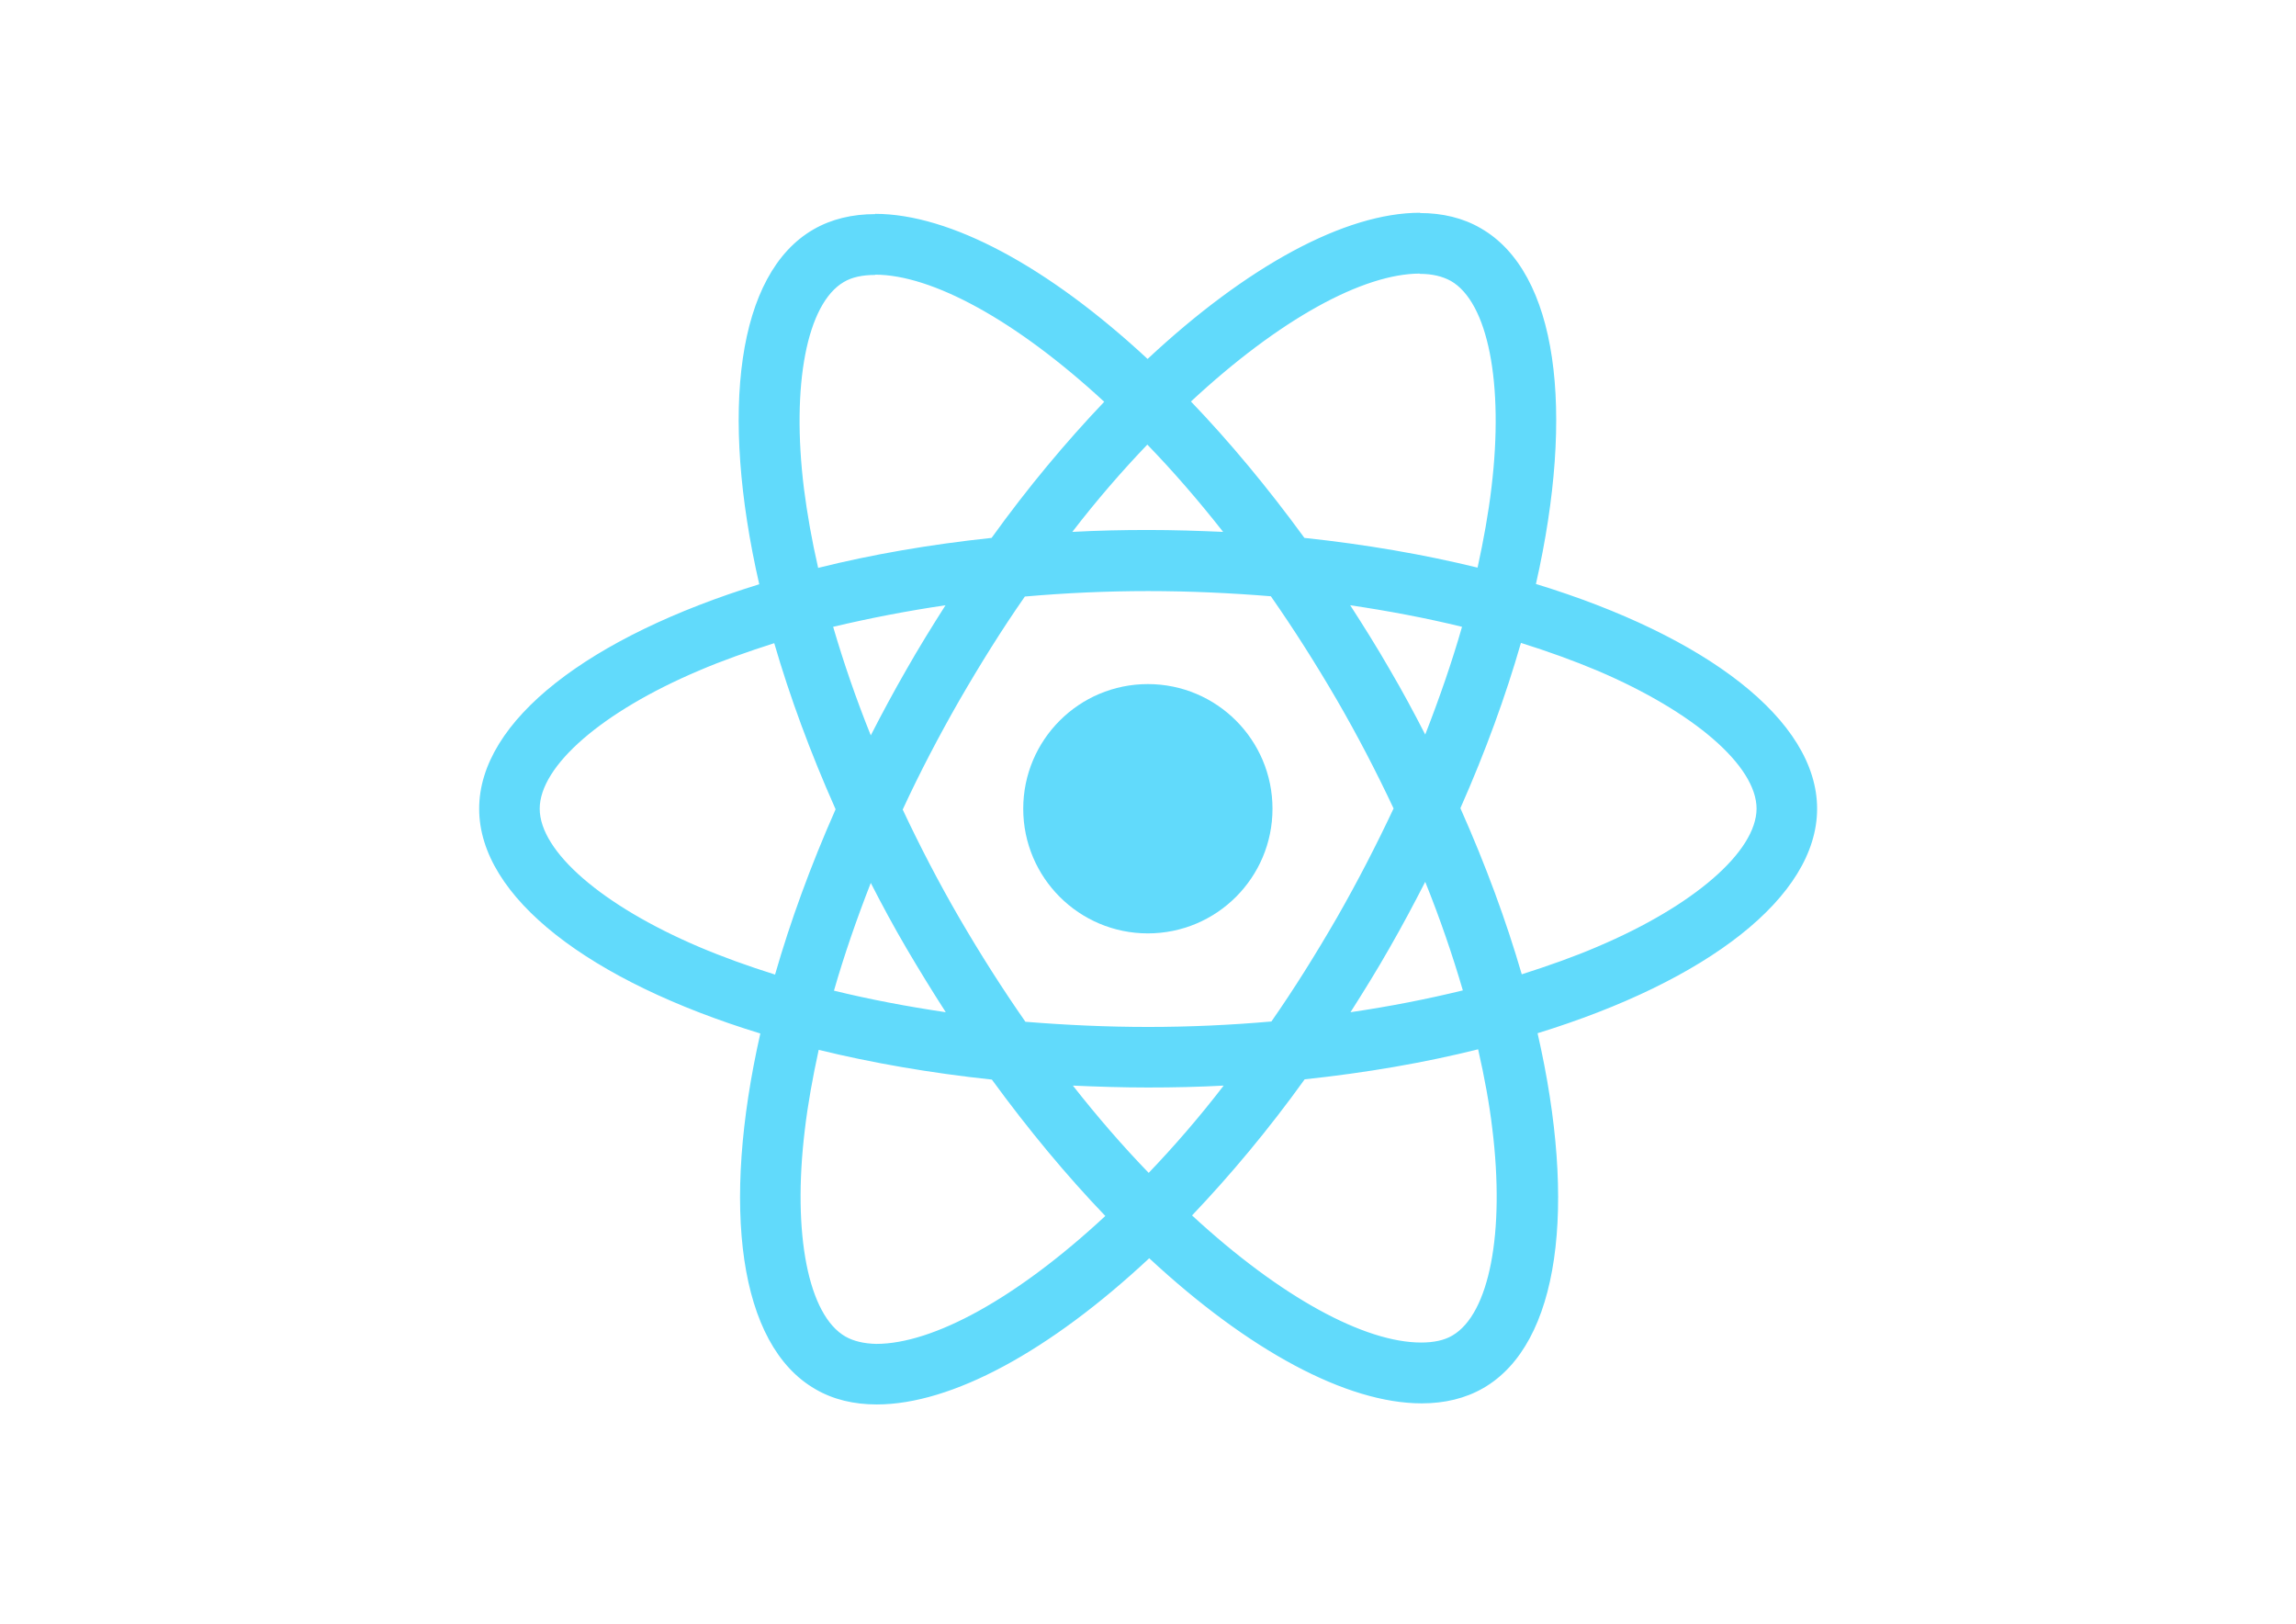
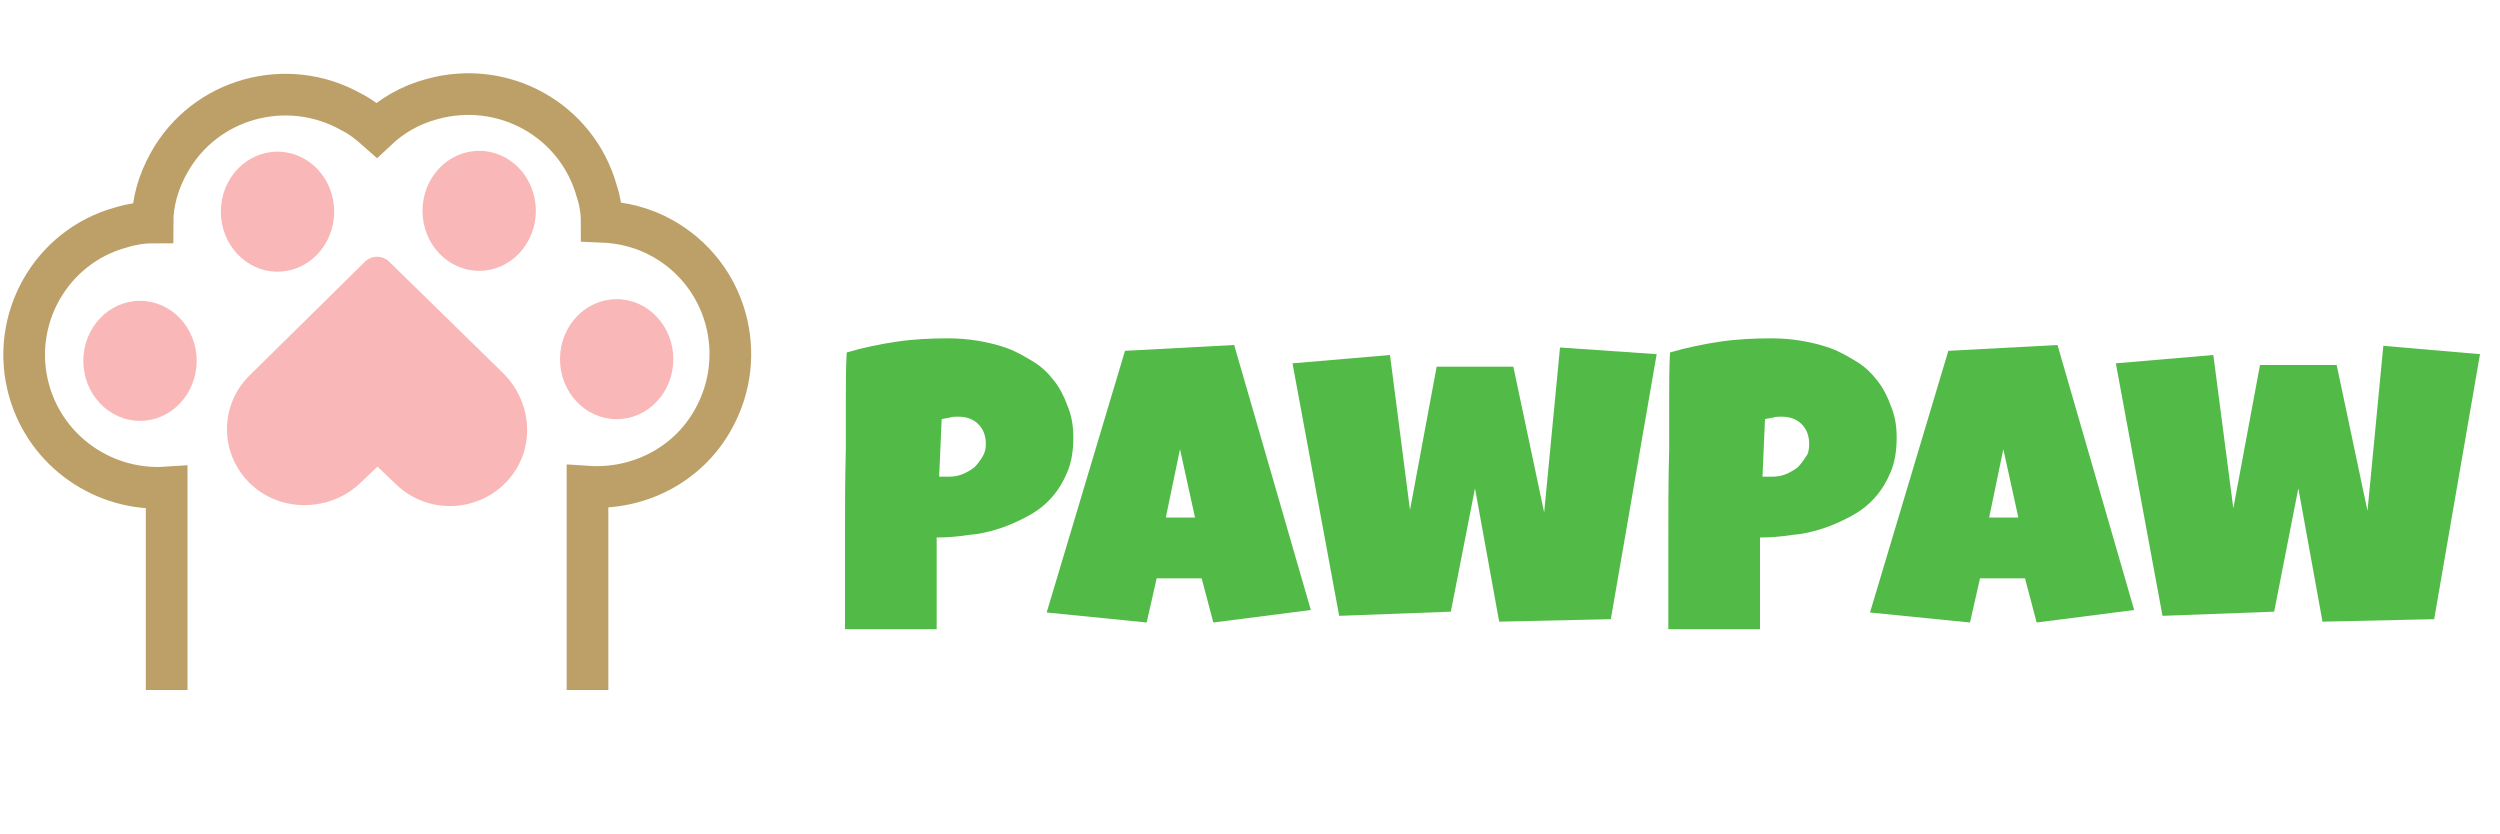
- <svg xmlns="http://www.w3.org/2000/svg" viewBox="0 0 841.9 595.3">
-   <g fill="#61DAFB">
-     <path d="M666.3 296.5c0-32.5-40.7-63.3-103.1-82.4 14.4-63.6 8-114.2-20.2-130.4-6.5-3.8-14.1-5.6-22.4-5.6v22.3c4.6 0 8.3.9 11.4 2.6 13.6 7.8 19.5 37.5 14.9 75.7-1.1 9.4-2.9 19.3-5.1 29.4-19.6-4.8-41-8.5-63.5-10.9-13.5-18.5-27.5-35.3-41.6-50 32.6-30.3 63.2-46.9 84-46.9V78c-27.5 0-63.5 19.6-99.9 53.6-36.4-33.8-72.4-53.2-99.9-53.2v22.3c20.7 0 51.4 16.5 84 46.6-14 14.7-28 31.4-41.3 49.9-22.6 2.4-44 6.1-63.6 11-2.3-10-4-19.7-5.2-29-4.7-38.2 1.1-67.9 14.6-75.8 3-1.8 6.9-2.6 11.5-2.6V78.5c-8.4 0-16 1.8-22.6 5.6-28.1 16.2-34.4 66.7-19.9 130.1-62.2 19.2-102.7 49.9-102.7 82.3 0 32.5 40.7 63.3 103.1 82.4-14.4 63.6-8 114.2 20.2 130.4 6.5 3.8 14.1 5.6 22.5 5.6 27.5 0 63.5-19.6 99.9-53.6 36.4 33.8 72.4 53.2 99.9 53.2 8.4 0 16-1.8 22.6-5.6 28.1-16.2 34.4-66.7 19.9-130.1 62-19.1 102.5-49.9 102.5-82.3zm-130.2-66.7c-3.7 12.9-8.3 26.2-13.5 39.5-4.1-8-8.4-16-13.1-24-4.6-8-9.5-15.8-14.4-23.4 14.2 2.1 27.9 4.7 41 7.9zm-45.8 106.5c-7.8 13.5-15.8 26.3-24.1 38.2-14.9 1.3-30 2-45.2 2-15.1 0-30.2-.7-45-1.9-8.3-11.9-16.4-24.6-24.2-38-7.6-13.1-14.5-26.4-20.8-39.8 6.2-13.4 13.2-26.8 20.7-39.9 7.8-13.5 15.8-26.3 24.1-38.2 14.9-1.3 30-2 45.2-2 15.1 0 30.2.7 45 1.9 8.3 11.9 16.4 24.6 24.2 38 7.6 13.1 14.5 26.4 20.8 39.8-6.3 13.4-13.2 26.8-20.7 39.9zm32.3-13c5.4 13.4 10 26.8 13.8 39.8-13.1 3.2-26.9 5.9-41.2 8 4.9-7.7 9.8-15.6 14.4-23.7 4.6-8 8.9-16.1 13-24.1zM421.2 430c-9.3-9.6-18.6-20.3-27.8-32 9 .4 18.2.7 27.5.7 9.4 0 18.7-.2 27.8-.7-9 11.7-18.3 22.4-27.5 32zm-74.4-58.9c-14.2-2.1-27.9-4.7-41-7.9 3.7-12.9 8.3-26.2 13.5-39.5 4.1 8 8.4 16 13.1 24 4.7 8 9.5 15.8 14.4 23.4zM420.7 163c9.3 9.6 18.6 20.3 27.8 32-9-.4-18.2-.7-27.5-.7-9.4 0-18.7.2-27.8.7 9-11.7 18.3-22.4 27.5-32zm-74 58.9c-4.9 7.7-9.8 15.6-14.4 23.7-4.6 8-8.9 16-13 24-5.4-13.4-10-26.8-13.8-39.8 13.1-3.1 26.9-5.8 41.2-7.9zm-90.5 125.2c-35.4-15.1-58.3-34.9-58.3-50.6 0-15.7 22.9-35.6 58.3-50.6 8.6-3.7 18-7 27.7-10.1 5.7 19.6 13.2 40 22.5 60.9-9.2 20.8-16.6 41.1-22.2 60.6-9.9-3.1-19.3-6.5-28-10.2zM310 490c-13.6-7.8-19.5-37.5-14.9-75.7 1.1-9.4 2.9-19.3 5.1-29.4 19.6 4.8 41 8.5 63.5 10.9 13.5 18.5 27.5 35.3 41.6 50-32.6 30.3-63.2 46.9-84 46.9-4.5-.1-8.3-1-11.3-2.7zm237.2-76.2c4.7 38.2-1.1 67.9-14.6 75.8-3 1.8-6.9 2.6-11.5 2.6-20.7 0-51.4-16.5-84-46.6 14-14.7 28-31.4 41.3-49.9 22.6-2.4 44-6.1 63.6-11 2.3 10.1 4.1 19.8 5.2 29.1zm38.5-66.7c-8.6 3.7-18 7-27.7 10.1-5.7-19.6-13.2-40-22.5-60.9 9.2-20.8 16.6-41.1 22.2-60.6 9.9 3.1 19.3 6.5 28.1 10.2 35.4 15.1 58.3 34.9 58.3 50.6-.1 15.7-23 35.6-58.4 50.6zM320.8 78.4z" />
-     <circle cx="420.9" cy="296.5" r="45.7" />
-     <path d="M520.5 78.1z" />
+ <svg xmlns="http://www.w3.org/2000/svg" version="1.1" id="Layer_1" x="0px" y="0px" viewBox="0 0 300 100" style="enable-background:new 0 0 300 100;" xml:space="preserve">
+   <style type="text/css">
+ 	.st0{fill:none;stroke:#BCA068;stroke-width:5;stroke-miterlimit:10;}
+ 	.st1{fill:#F9B7B7;}
+ 	.st2{fill:#52BA47;}
+ </style>
+   <g>
+     <g>
+       <path class="st0" d="M70.5,82.8V58.4c6,0.4,12-2.5,15.1-8.1c4.3-7.7,1.6-17.4-6.1-21.7c-2.3-1.3-4.8-1.9-7.3-2    c0-1.2-0.2-2.5-0.6-3.7c-2.4-8.5-11.2-13.4-19.8-11c-2.6,0.7-4.8,2-6.6,3.7c-0.9-0.8-1.9-1.6-3.1-2.2c-7.7-4.3-17.5-1.6-21.8,6.1    c-1.3,2.3-2,4.8-2,7.2c-1.2,0-2.5,0.2-3.8,0.6C6.1,29.6,1.1,38.4,3.5,46.9C5.6,54.3,12.6,59,20,58.5v24.3" />
+       <path class="st1" d="M46.8,31.5l13.6,13.3c3.6,3.6,3.9,9.4,0.3,13.1c-3.6,3.7-9.6,3.8-13.3,0.1l-2.1-2l-1.9,1.8    c-3.6,3.6-9.6,3.8-13.3,0.3c-3.8-3.6-3.8-9.5-0.1-13.1l13.8-13.6C44.6,30.6,46,30.6,46.8,31.5z" />
+       <ellipse class="st1" cx="16.8" cy="43.3" rx="6.8" ry="7.2" />
+       <ellipse class="st1" cx="33.3" cy="25.4" rx="6.8" ry="7.2" />
+       <ellipse class="st1" cx="57.5" cy="25.3" rx="6.8" ry="7.2" />
+       <ellipse class="st1" cx="74" cy="43.1" rx="6.8" ry="7.2" />
+     </g>
+   </g>
+   <g>
+     <path class="st2" d="M128.8,52.5c0,1.5-0.2,2.9-0.7,4.1c-0.5,1.2-1.1,2.2-1.9,3.1c-0.8,0.9-1.7,1.6-2.8,2.2   c-1.1,0.6-2.2,1.1-3.4,1.5c-1.2,0.4-2.5,0.7-3.8,0.8c-1.3,0.2-2.6,0.3-3.8,0.3v11h-11c0-3.6,0-7.2,0-10.8c0-3.6,0-7.2,0.1-10.8   c0-1.9,0-3.8,0-5.8c0-1.9,0-3.9,0.1-5.8c2-0.6,4-1,6-1.3c2-0.3,4.1-0.4,6.2-0.4c1.2,0,2.4,0.1,3.6,0.3c1.2,0.2,2.4,0.5,3.5,0.9   c1.1,0.4,2.1,1,3.1,1.6c1,0.6,1.8,1.4,2.5,2.3c0.7,0.9,1.2,1.9,1.6,3C128.6,49.9,128.8,51.1,128.8,52.5z M118.3,53.3   c0-1-0.3-1.8-0.9-2.4c-0.6-0.6-1.4-0.9-2.4-0.9c-0.3,0-0.7,0-1,0.1s-0.7,0.1-1,0.2l-0.3,6.9c0.2,0,0.4,0,0.6,0c0.2,0,0.4,0,0.6,0   c0.6,0,1.1-0.1,1.6-0.3c0.5-0.2,1-0.5,1.4-0.8c0.4-0.4,0.7-0.8,1-1.3S118.3,53.9,118.3,53.3z" />
+     <path class="st2" d="M157.3,73.2l-11.7,1.5l-1.4-5.3h-5.4l-1.2,5.3l-12-1.2l9.4-31.4l13.1-0.7L157.3,73.2z M143.4,62.1l-1.8-8.2   l-1.7,8.2H143.4z" />
+     <path class="st2" d="M198.8,42.5l-5.5,31.8l-13.4,0.3l-2.9-16l-2.9,14.8l-13.4,0.5l-5.6-30.3l11.7-1l2.4,18.6l3.2-17.2h9.2   l3.7,17.5l1.9-19.8L198.8,42.5z" />
+     <path class="st2" d="M227.6,52.5c0,1.5-0.2,2.9-0.7,4.1c-0.5,1.2-1.1,2.2-1.9,3.1c-0.8,0.9-1.7,1.6-2.8,2.2   c-1.1,0.6-2.2,1.1-3.4,1.5c-1.2,0.4-2.5,0.7-3.8,0.8c-1.3,0.2-2.6,0.3-3.8,0.3v11h-11c0-3.6,0-7.2,0-10.8c0-3.6,0-7.2,0.1-10.8   c0-1.9,0-3.8,0-5.8c0-1.9,0-3.9,0.1-5.8c2-0.6,4-1,6-1.3c2-0.3,4.1-0.4,6.2-0.4c1.2,0,2.4,0.1,3.6,0.3c1.2,0.2,2.4,0.5,3.5,0.9   c1.1,0.4,2.1,1,3.1,1.6c1,0.6,1.8,1.4,2.5,2.3c0.7,0.9,1.2,1.9,1.6,3C227.4,49.9,227.6,51.1,227.6,52.5z M217.1,53.3   c0-1-0.3-1.8-0.9-2.4c-0.6-0.6-1.4-0.9-2.4-0.9c-0.3,0-0.7,0-1,0.1c-0.4,0.1-0.7,0.1-1,0.2l-0.3,6.9c0.2,0,0.4,0,0.6,0s0.4,0,0.6,0   c0.6,0,1.1-0.1,1.6-0.3c0.5-0.2,1-0.5,1.4-0.8c0.4-0.4,0.7-0.8,1-1.3C217,54.5,217.1,53.9,217.1,53.3z" />
+     <path class="st2" d="M256.1,73.2l-11.7,1.5l-1.4-5.3h-5.4l-1.2,5.3l-12-1.2l9.4-31.4l13.1-0.7L256.1,73.2z M242.2,62.1l-1.8-8.2   l-1.7,8.2H242.2z" />
+     <path class="st2" d="M297.6,42.5l-5.5,31.8l-13.4,0.3l-2.9-16l-2.9,14.8l-13.4,0.5l-5.6-30.3l11.7-1L268,61l3.2-17.2h9.2l3.7,17.5   l1.9-19.8L297.6,42.5z" />
  </g>
</svg>
